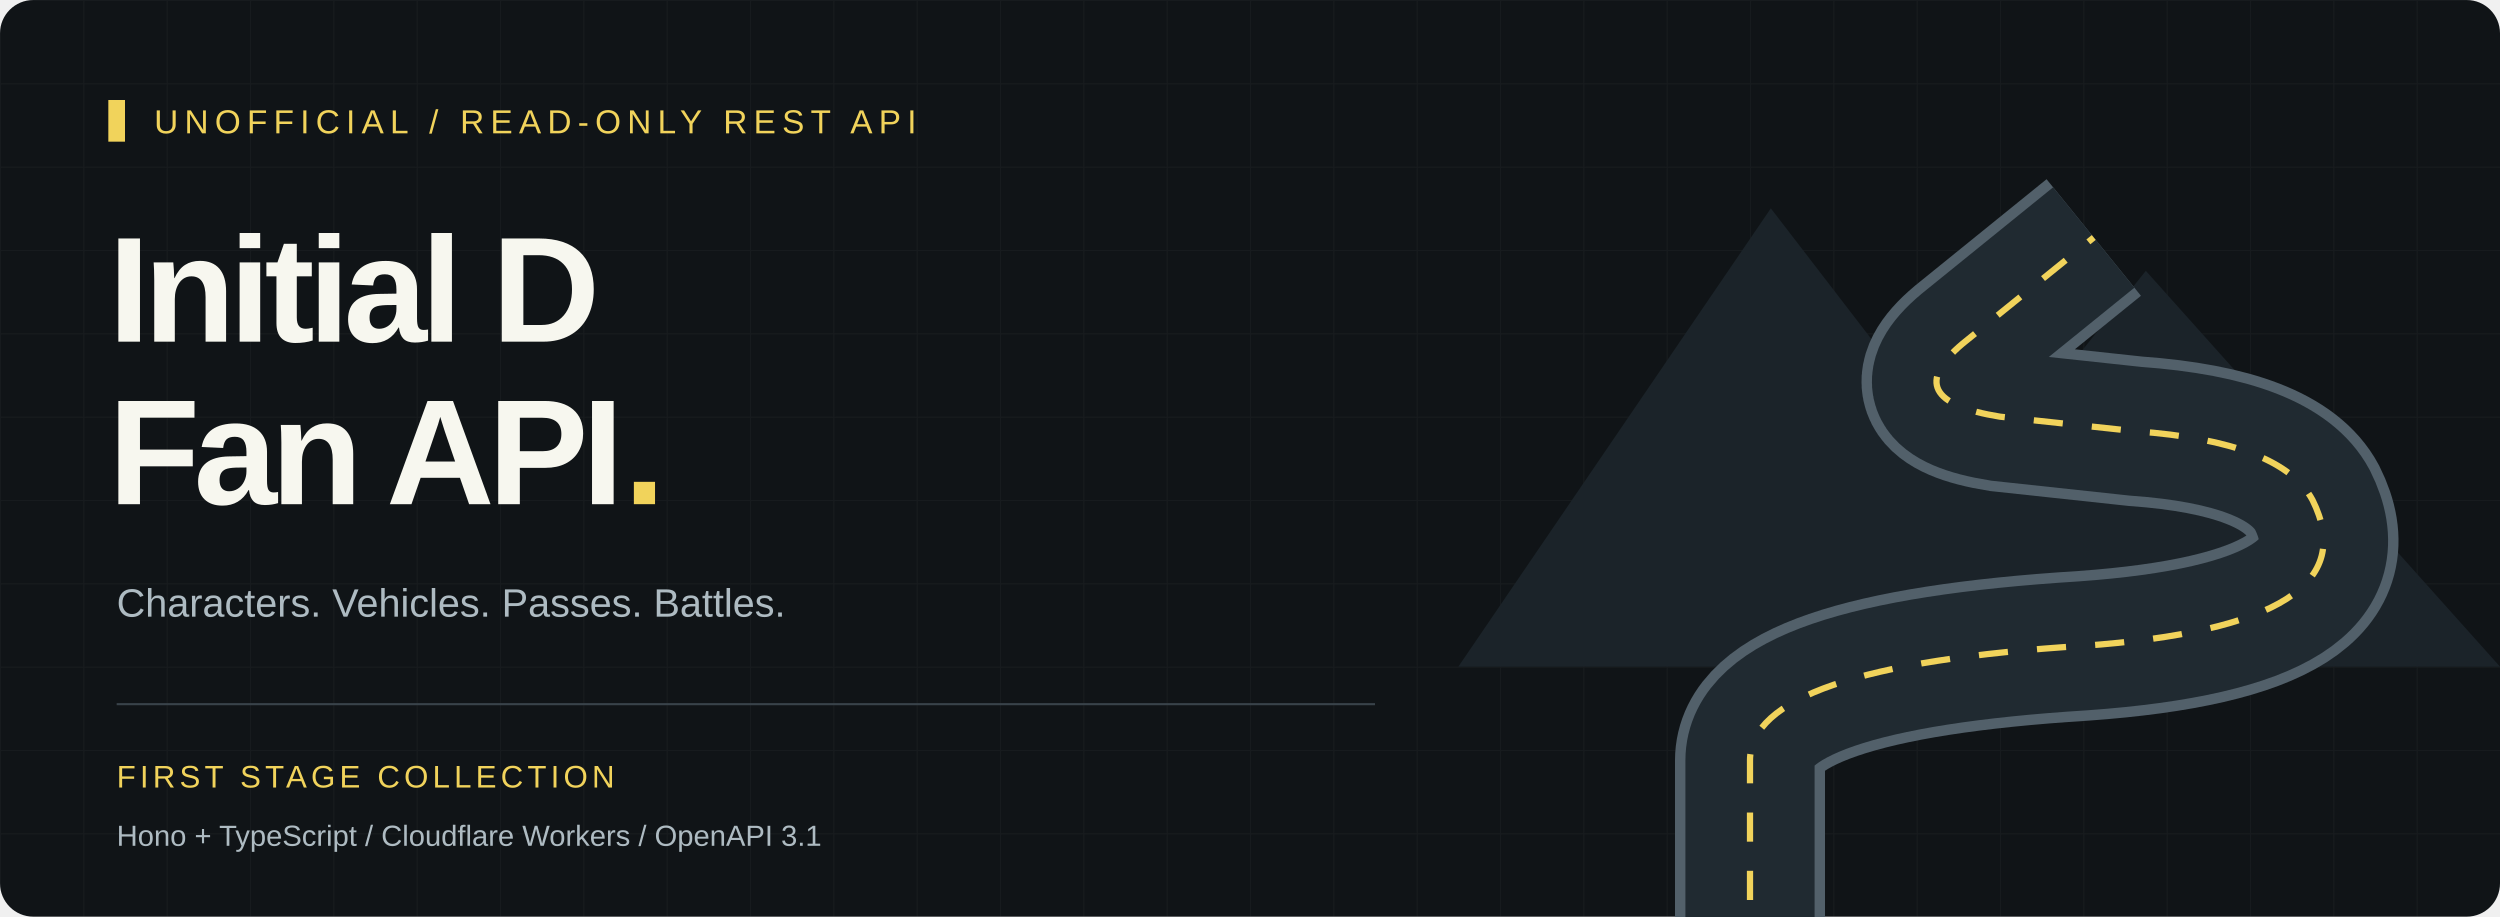
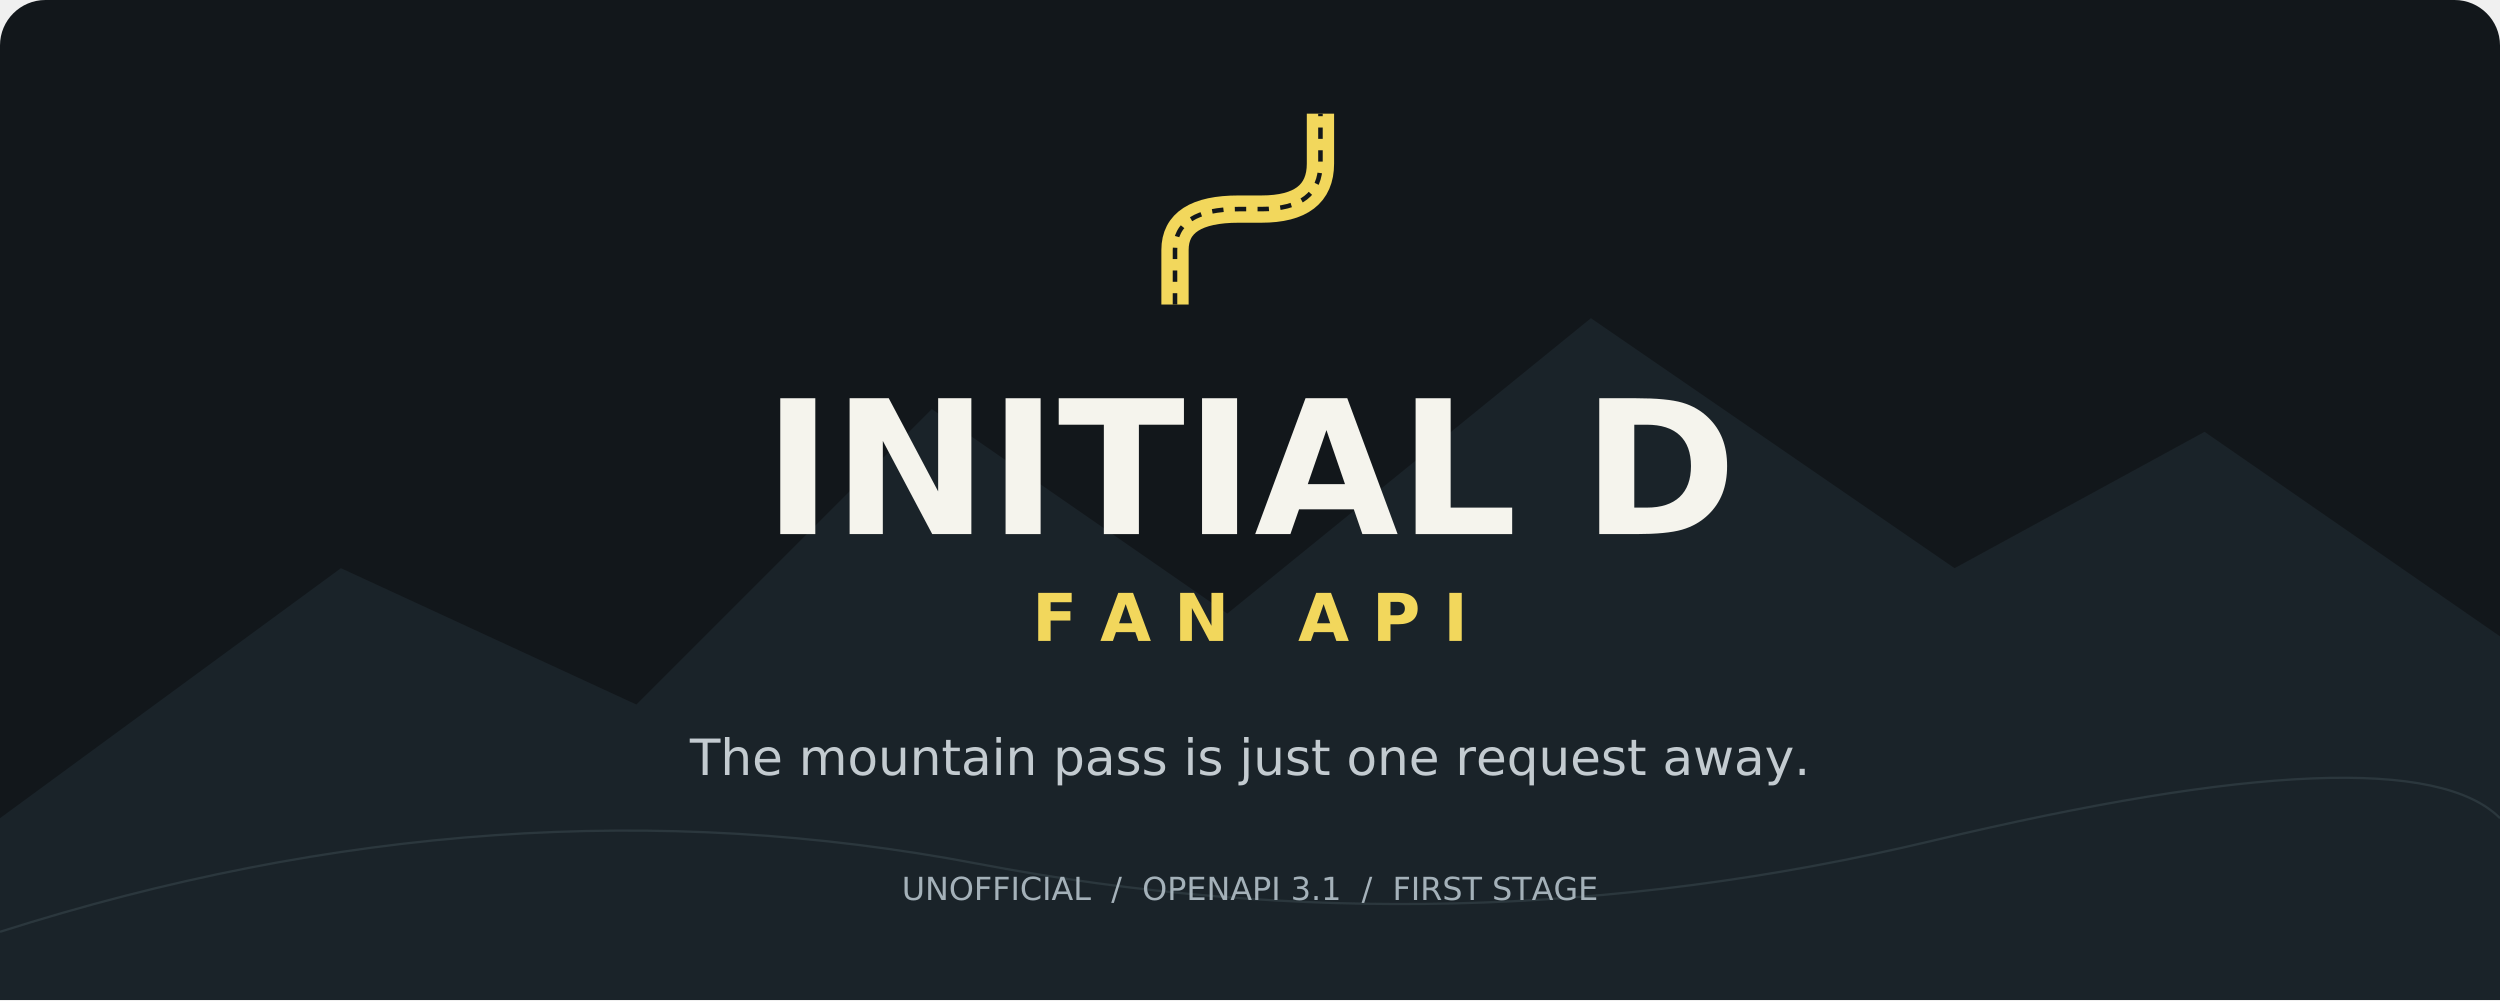
- <svg xmlns="http://www.w3.org/2000/svg" width="1200" height="440" viewBox="0 0 1200 440" role="img" aria-labelledby="title desc">
-   <defs>
-     <pattern id="grid" width="40" height="40" patternUnits="userSpaceOnUse">
-       <path d="M40 0H0V40" fill="none" stroke="#ffffff" stroke-opacity=".035" />
-     </pattern>
-   </defs>
-   <rect width="1200" height="440" rx="16" fill="#101417" />
-   <rect width="1200" height="440" rx="16" fill="url(#grid)" />
-   <path d="M700 320L850 100L950 230L1030 130L1200 320" fill="#1b2329" />
-   <path d="M840 460L840 365Q840 320 1000 310Q1140 300 1110 240Q1095 212 1025 207L960 200Q910 192 942 165L1005 114" fill="none" stroke="#52606a" stroke-width="72" />
-   <path d="M840 460L840 365Q840 320 1000 310Q1140 300 1110 240Q1095 212 1025 207L960 200Q910 192 942 165L1005 114" fill="none" stroke="#202a31" stroke-width="62" />
-   <path d="M840 460L840 365Q840 320 1000 310Q1140 300 1110 240Q1095 212 1025 207L960 200Q910 192 942 165L1005 114" fill="none" stroke="#f1d35b" stroke-width="3" stroke-dasharray="14 14" />
-   <g font-family="Arial, Helvetica, sans-serif">
-     <rect x="52" y="48" width="8" height="20" fill="#f1d35b" />
-     <text x="74" y="64" fill="#f1d35b" font-size="16" letter-spacing="3">UNOFFICIAL / READ-ONLY REST API</text>
-     <text x="52" y="164" fill="#f7f7ef" font-size="72" font-weight="800" letter-spacing="-3">Initial D</text>
-     <text x="52" y="242" fill="#f7f7ef" font-size="72" font-weight="800" letter-spacing="-3">Fan API<tspan fill="#f1d35b">.</tspan>
-     </text>
-     <text x="56" y="296" fill="#aebbc2" font-size="19">Characters. Vehicles. Passes. Battles.</text>
-     <path d="M56 338H660" stroke="#39434a" />
-     <text x="56" y="378" fill="#f1d35b" font-size="15" letter-spacing="2">FIRST STAGE COLLECTION</text>
-     <text x="56" y="406" fill="#aebbc2" font-size="14">Hono + TypeScript / Cloudflare Workers / OpenAPI 3.1</text>
+ <svg xmlns="http://www.w3.org/2000/svg" width="1100" height="440" viewBox="0 0 1100 440" role="img" aria-labelledby="title">
+   <rect width="1100" height="440" rx="20" fill="#12171b" />
+   <path d="M0 360L150 250L280 310L410 180L540 270L700 140L860 250L970 190L1100 280V440H0Z" fill="#1a2329" />
+   <path d="M0 410Q220 340 430 380T850 370T1100 360" fill="none" stroke="#2b373d" />
+   <g transform="translate(545 92)">
+     <path d="M-28 42V18Q-28 0 0 0H10Q36 0 36-20V-42" fill="none" stroke="#f2d75c" stroke-width="12" />
+     <path d="M-28 42V18Q-28 0 0 0H10Q36 0 36-20V-42" fill="none" stroke="#12171b" stroke-width="2" stroke-dasharray="5 5" />
+   </g>
+   <g fill="#f5f4ed" transform="translate(335.791 235) scale(0.04003906 -0.04003906)">
+     <path transform="translate(0 0)" d="M188 1493H573V0H188Z" />
+     <path transform="translate(762 0)" d="M188 1493H618L1161 469V1493H1526V0H1096L553 1024V0H188Z" />
+     <path transform="translate(2476 0)" d="M188 1493H573V0H188Z" />
+     <path transform="translate(3238 0)" d="M10 1493H1386V1202H891V0H506V1202H10Z" />
+     <path transform="translate(4635 0)" d="M188 1493H573V0H188Z" />
+     <path transform="translate(5397 0)" d="M1094 272H492L397 0H10L563 1493H1022L1575 0H1188ZM588 549H997L793 1143Z" />
+     <path transform="translate(6982 0)" d="M188 1493H573V291H1249V0H188Z" />
+     <path transform="translate(8287 0)" d="" />
+     <path transform="translate(9000 0)" d="M573 1202V291H711Q947 291 1071.5 408.0Q1196 525 1196 748Q1196 970 1072.0 1086.0Q948 1202 711 1202ZM188 1493H594Q934 1493 1100.5 1444.5Q1267 1396 1386 1280Q1491 1179 1542.0 1047.0Q1593 915 1593 748Q1593 579 1542.0 446.5Q1491 314 1386 213Q1266 97 1098.0 48.5Q930 0 594 0H188Z" />
+   </g>
+   <g fill="#f2d75c" transform="translate(454.157 282) scale(0.01416016 -0.01416016)">
+     <path transform="translate(0 0)" d="M188 1493H1227V1202H573V924H1188V633H573V0H188Z" />
+     <path transform="translate(1399 0)" d="" />
+     <path transform="translate(2112 0)" d="M1094 272H492L397 0H10L563 1493H1022L1575 0H1188ZM588 549H997L793 1143Z" />
+     <path transform="translate(3697 0)" d="" />
+     <path transform="translate(4410 0)" d="M188 1493H618L1161 469V1493H1526V0H1096L553 1024V0H188Z" />
+     <path transform="translate(6124 0)" d="" />
+     <path transform="translate(6837 0)" d="" />
+     <path transform="translate(7550 0)" d="" />
+     <path transform="translate(8263 0)" d="M1094 272H492L397 0H10L563 1493H1022L1575 0H1188ZM588 549H997L793 1143Z" />
+     <path transform="translate(9848 0)" d="" />
+     <path transform="translate(10561 0)" d="M188 1493H827Q1112 1493 1264.5 1366.5Q1417 1240 1417 1006Q1417 771 1264.5 644.5Q1112 518 827 518H573V0H188ZM573 1214V797H786Q898 797 959.0 851.5Q1020 906 1020 1006Q1020 1106 959.0 1160.0Q898 1214 786 1214Z" />
+     <path transform="translate(12062 0)" d="" />
+     <path transform="translate(12775 0)" d="M188 1493H573V0H188Z" />
+   </g>
+   <g fill="#c3cbd0" transform="translate(303.542 341) scale(0.01074219 -0.01074219)">
+     <path transform="translate(0 0)" d="M-6 1493H1257V1323H727V0H524V1323H-6Z" />
+     <path transform="translate(1251 0)" d="M1124 676V0H940V670Q940 829 878.0 908.0Q816 987 692 987Q543 987 457.0 892.0Q371 797 371 633V0H186V1556H371V946Q437 1047 526.5 1097.0Q616 1147 733 1147Q926 1147 1025.0 1027.5Q1124 908 1124 676Z" />
+     <path transform="translate(2549 0)" d="M1151 606V516H305Q317 326 419.5 226.5Q522 127 705 127Q811 127 910.5 153.0Q1010 179 1108 231V57Q1009 15 905.0 -7.0Q801 -29 694 -29Q426 -29 269.5 127.0Q113 283 113 549Q113 824 261.5 985.5Q410 1147 662 1147Q888 1147 1019.5 1001.5Q1151 856 1151 606ZM967 660Q965 811 882.5 901.0Q800 991 664 991Q510 991 417.5 904.0Q325 817 311 659Z" />
+     <path transform="translate(3809 0)" d="" />
+     <path transform="translate(4460 0)" d="M1065 905Q1134 1029 1230.0 1088.0Q1326 1147 1456 1147Q1631 1147 1726.0 1024.5Q1821 902 1821 676V0H1636V670Q1636 831 1579.0 909.0Q1522 987 1405 987Q1262 987 1179.0 892.0Q1096 797 1096 633V0H911V670Q911 832 854.0 909.5Q797 987 678 987Q537 987 454.0 891.5Q371 796 371 633V0H186V1120H371V946Q434 1049 522.0 1098.0Q610 1147 731 1147Q853 1147 938.5 1085.0Q1024 1023 1065 905Z" />
+     <path transform="translate(6455 0)" d="M627 991Q479 991 393.0 875.5Q307 760 307 559Q307 358 392.5 242.5Q478 127 627 127Q774 127 860.0 243.0Q946 359 946 559Q946 758 860.0 874.5Q774 991 627 991ZM627 1147Q867 1147 1004.0 991.0Q1141 835 1141 559Q1141 284 1004.0 127.5Q867 -29 627 -29Q386 -29 249.5 127.5Q113 284 113 559Q113 835 249.5 991.0Q386 1147 627 1147Z" />
+     <path transform="translate(7708 0)" d="M174 442V1120H358V449Q358 290 420.0 210.5Q482 131 606 131Q755 131 841.5 226.0Q928 321 928 485V1120H1112V0H928V172Q861 70 772.5 20.5Q684 -29 567 -29Q374 -29 274.0 91.0Q174 211 174 442ZM637 1147Z" />
+     <path transform="translate(9006 0)" d="M1124 676V0H940V670Q940 829 878.0 908.0Q816 987 692 987Q543 987 457.0 892.0Q371 797 371 633V0H186V1120H371V946Q437 1047 526.5 1097.0Q616 1147 733 1147Q926 1147 1025.0 1027.5Q1124 908 1124 676Z" />
+     <path transform="translate(10304 0)" d="M375 1438V1120H754V977H375V369Q375 232 412.5 193.0Q450 154 565 154H754V0H565Q352 0 271.0 79.5Q190 159 190 369V977H55V1120H190V1438Z" />
+     <path transform="translate(11107 0)" d="M702 563Q479 563 393.0 512.0Q307 461 307 338Q307 240 371.5 182.5Q436 125 547 125Q700 125 792.5 233.5Q885 342 885 522V563ZM1069 639V0H885V170Q822 68 728.0 19.5Q634 -29 498 -29Q326 -29 224.5 67.5Q123 164 123 326Q123 515 249.5 611.0Q376 707 627 707H885V725Q885 852 801.5 921.5Q718 991 567 991Q471 991 380.0 968.0Q289 945 205 899V1069Q306 1108 401.0 1127.5Q496 1147 586 1147Q829 1147 949.0 1021.0Q1069 895 1069 639Z" />
+     <path transform="translate(12362 0)" d="M193 1120H377V0H193ZM193 1556H377V1323H193Z" />
+     <path transform="translate(12931 0)" d="M1124 676V0H940V670Q940 829 878.0 908.0Q816 987 692 987Q543 987 457.0 892.0Q371 797 371 633V0H186V1120H371V946Q437 1047 526.5 1097.0Q616 1147 733 1147Q926 1147 1025.0 1027.5Q1124 908 1124 676Z" />
+     <path transform="translate(14229 0)" d="" />
+     <path transform="translate(14880 0)" d="M371 168V-426H186V1120H371V950Q429 1050 517.5 1098.5Q606 1147 729 1147Q933 1147 1060.5 985.0Q1188 823 1188 559Q1188 295 1060.5 133.0Q933 -29 729 -29Q606 -29 517.5 19.5Q429 68 371 168ZM997 559Q997 762 913.5 877.5Q830 993 684 993Q538 993 454.5 877.5Q371 762 371 559Q371 356 454.5 240.5Q538 125 684 125Q830 125 913.5 240.5Q997 356 997 559Z" />
+     <path transform="translate(16180 0)" d="M702 563Q479 563 393.0 512.0Q307 461 307 338Q307 240 371.5 182.5Q436 125 547 125Q700 125 792.5 233.5Q885 342 885 522V563ZM1069 639V0H885V170Q822 68 728.0 19.5Q634 -29 498 -29Q326 -29 224.5 67.5Q123 164 123 326Q123 515 249.5 611.0Q376 707 627 707H885V725Q885 852 801.5 921.5Q718 991 567 991Q471 991 380.0 968.0Q289 945 205 899V1069Q306 1108 401.0 1127.5Q496 1147 586 1147Q829 1147 949.0 1021.0Q1069 895 1069 639Z" />
+     <path transform="translate(17435 0)" d="M907 1087V913Q829 953 745.0 973.0Q661 993 571 993Q434 993 365.5 951.0Q297 909 297 825Q297 761 346.0 724.5Q395 688 543 655L606 641Q802 599 884.5 522.5Q967 446 967 309Q967 153 843.5 62.0Q720 -29 504 -29Q414 -29 316.5 -11.5Q219 6 111 41V231Q213 178 312.0 151.5Q411 125 508 125Q638 125 708.0 169.5Q778 214 778 295Q778 370 727.5 410.0Q677 450 506 487L442 502Q271 538 195.0 612.5Q119 687 119 817Q119 975 231.0 1061.0Q343 1147 549 1147Q651 1147 741.0 1132.0Q831 1117 907 1087Z" />
+     <path transform="translate(18502 0)" d="M907 1087V913Q829 953 745.0 973.0Q661 993 571 993Q434 993 365.5 951.0Q297 909 297 825Q297 761 346.0 724.5Q395 688 543 655L606 641Q802 599 884.5 522.5Q967 446 967 309Q967 153 843.5 62.0Q720 -29 504 -29Q414 -29 316.5 -11.5Q219 6 111 41V231Q213 178 312.0 151.5Q411 125 508 125Q638 125 708.0 169.5Q778 214 778 295Q778 370 727.5 410.0Q677 450 506 487L442 502Q271 538 195.0 612.5Q119 687 119 817Q119 975 231.0 1061.0Q343 1147 549 1147Q651 1147 741.0 1132.0Q831 1117 907 1087Z" />
+     <path transform="translate(19569 0)" d="" />
+     <path transform="translate(20220 0)" d="M193 1120H377V0H193ZM193 1556H377V1323H193Z" />
+     <path transform="translate(20789 0)" d="M907 1087V913Q829 953 745.0 973.0Q661 993 571 993Q434 993 365.5 951.0Q297 909 297 825Q297 761 346.0 724.5Q395 688 543 655L606 641Q802 599 884.5 522.5Q967 446 967 309Q967 153 843.5 62.0Q720 -29 504 -29Q414 -29 316.5 -11.5Q219 6 111 41V231Q213 178 312.0 151.5Q411 125 508 125Q638 125 708.0 169.5Q778 214 778 295Q778 370 727.5 410.0Q677 450 506 487L442 502Q271 538 195.0 612.5Q119 687 119 817Q119 975 231.0 1061.0Q343 1147 549 1147Q651 1147 741.0 1132.0Q831 1117 907 1087Z" />
+     <path transform="translate(21856 0)" d="" />
+     <path transform="translate(22507 0)" d="M193 1120H377V-20Q377 -234 295.5 -330.0Q214 -426 33 -426H-37V-270H12Q117 -270 155.0 -221.5Q193 -173 193 -20ZM193 1556H377V1323H193Z" />
+     <path transform="translate(23076 0)" d="M174 442V1120H358V449Q358 290 420.0 210.5Q482 131 606 131Q755 131 841.5 226.0Q928 321 928 485V1120H1112V0H928V172Q861 70 772.5 20.5Q684 -29 567 -29Q374 -29 274.0 91.0Q174 211 174 442ZM637 1147Z" />
+     <path transform="translate(24374 0)" d="M907 1087V913Q829 953 745.0 973.0Q661 993 571 993Q434 993 365.5 951.0Q297 909 297 825Q297 761 346.0 724.5Q395 688 543 655L606 641Q802 599 884.5 522.5Q967 446 967 309Q967 153 843.5 62.0Q720 -29 504 -29Q414 -29 316.5 -11.5Q219 6 111 41V231Q213 178 312.0 151.5Q411 125 508 125Q638 125 708.0 169.5Q778 214 778 295Q778 370 727.5 410.0Q677 450 506 487L442 502Q271 538 195.0 612.5Q119 687 119 817Q119 975 231.0 1061.0Q343 1147 549 1147Q651 1147 741.0 1132.0Q831 1117 907 1087Z" />
+     <path transform="translate(25441 0)" d="M375 1438V1120H754V977H375V369Q375 232 412.5 193.0Q450 154 565 154H754V0H565Q352 0 271.0 79.5Q190 159 190 369V977H55V1120H190V1438Z" />
+     <path transform="translate(26244 0)" d="" />
+     <path transform="translate(26895 0)" d="M627 991Q479 991 393.0 875.5Q307 760 307 559Q307 358 392.5 242.5Q478 127 627 127Q774 127 860.0 243.0Q946 359 946 559Q946 758 860.0 874.5Q774 991 627 991ZM627 1147Q867 1147 1004.0 991.0Q1141 835 1141 559Q1141 284 1004.0 127.5Q867 -29 627 -29Q386 -29 249.5 127.5Q113 284 113 559Q113 835 249.5 991.0Q386 1147 627 1147Z" />
+     <path transform="translate(28148 0)" d="M1124 676V0H940V670Q940 829 878.0 908.0Q816 987 692 987Q543 987 457.0 892.0Q371 797 371 633V0H186V1120H371V946Q437 1047 526.5 1097.0Q616 1147 733 1147Q926 1147 1025.0 1027.5Q1124 908 1124 676Z" />
+     <path transform="translate(29446 0)" d="M1151 606V516H305Q317 326 419.5 226.5Q522 127 705 127Q811 127 910.5 153.0Q1010 179 1108 231V57Q1009 15 905.0 -7.0Q801 -29 694 -29Q426 -29 269.5 127.0Q113 283 113 549Q113 824 261.5 985.5Q410 1147 662 1147Q888 1147 1019.5 1001.5Q1151 856 1151 606ZM967 660Q965 811 882.5 901.0Q800 991 664 991Q510 991 417.5 904.0Q325 817 311 659Z" />
+     <path transform="translate(30706 0)" d="" />
+     <path transform="translate(31357 0)" d="M842 948Q811 966 774.5 974.5Q738 983 694 983Q538 983 454.5 881.5Q371 780 371 590V0H186V1120H371V946Q429 1048 522.0 1097.5Q615 1147 748 1147Q767 1147 790.0 1144.5Q813 1142 841 1137Z" />
+     <path transform="translate(32199 0)" d="M1151 606V516H305Q317 326 419.5 226.5Q522 127 705 127Q811 127 910.5 153.0Q1010 179 1108 231V57Q1009 15 905.0 -7.0Q801 -29 694 -29Q426 -29 269.5 127.0Q113 283 113 549Q113 824 261.5 985.5Q410 1147 662 1147Q888 1147 1019.5 1001.5Q1151 856 1151 606ZM967 660Q965 811 882.5 901.0Q800 991 664 991Q510 991 417.5 904.0Q325 817 311 659Z" />
+     <path transform="translate(33459 0)" d="M303 559Q303 356 386.5 240.5Q470 125 616 125Q762 125 846.0 240.5Q930 356 930 559Q930 762 846.0 877.5Q762 993 616 993Q470 993 386.5 877.5Q303 762 303 559ZM930 168Q872 68 783.5 19.5Q695 -29 571 -29Q368 -29 240.5 133.0Q113 295 113 559Q113 823 240.5 985.0Q368 1147 571 1147Q695 1147 783.5 1098.5Q872 1050 930 950V1120H1114V-426H930Z" />
+     <path transform="translate(34759 0)" d="M174 442V1120H358V449Q358 290 420.0 210.5Q482 131 606 131Q755 131 841.5 226.0Q928 321 928 485V1120H1112V0H928V172Q861 70 772.5 20.5Q684 -29 567 -29Q374 -29 274.0 91.0Q174 211 174 442ZM637 1147Z" />
+     <path transform="translate(36057 0)" d="M1151 606V516H305Q317 326 419.5 226.5Q522 127 705 127Q811 127 910.5 153.0Q1010 179 1108 231V57Q1009 15 905.0 -7.0Q801 -29 694 -29Q426 -29 269.5 127.0Q113 283 113 549Q113 824 261.5 985.5Q410 1147 662 1147Q888 1147 1019.5 1001.5Q1151 856 1151 606ZM967 660Q965 811 882.5 901.0Q800 991 664 991Q510 991 417.5 904.0Q325 817 311 659Z" />
+     <path transform="translate(37317 0)" d="M907 1087V913Q829 953 745.0 973.0Q661 993 571 993Q434 993 365.5 951.0Q297 909 297 825Q297 761 346.0 724.5Q395 688 543 655L606 641Q802 599 884.5 522.5Q967 446 967 309Q967 153 843.5 62.0Q720 -29 504 -29Q414 -29 316.5 -11.5Q219 6 111 41V231Q213 178 312.0 151.5Q411 125 508 125Q638 125 708.0 169.5Q778 214 778 295Q778 370 727.5 410.0Q677 450 506 487L442 502Q271 538 195.0 612.5Q119 687 119 817Q119 975 231.0 1061.0Q343 1147 549 1147Q651 1147 741.0 1132.0Q831 1117 907 1087Z" />
+     <path transform="translate(38384 0)" d="M375 1438V1120H754V977H375V369Q375 232 412.5 193.0Q450 154 565 154H754V0H565Q352 0 271.0 79.5Q190 159 190 369V977H55V1120H190V1438Z" />
+     <path transform="translate(39187 0)" d="" />
+     <path transform="translate(39838 0)" d="M702 563Q479 563 393.0 512.0Q307 461 307 338Q307 240 371.5 182.5Q436 125 547 125Q700 125 792.5 233.5Q885 342 885 522V563ZM1069 639V0H885V170Q822 68 728.0 19.5Q634 -29 498 -29Q326 -29 224.5 67.5Q123 164 123 326Q123 515 249.5 611.0Q376 707 627 707H885V725Q885 852 801.5 921.5Q718 991 567 991Q471 991 380.0 968.0Q289 945 205 899V1069Q306 1108 401.0 1127.5Q496 1147 586 1147Q829 1147 949.0 1021.0Q1069 895 1069 639Z" />
+     <path transform="translate(41093 0)" d="M86 1120H270L500 246L729 1120H946L1176 246L1405 1120H1589L1296 0H1079L838 918L596 0H379Z" />
+     <path transform="translate(42768 0)" d="M702 563Q479 563 393.0 512.0Q307 461 307 338Q307 240 371.5 182.5Q436 125 547 125Q700 125 792.5 233.5Q885 342 885 522V563ZM1069 639V0H885V170Q822 68 728.0 19.5Q634 -29 498 -29Q326 -29 224.5 67.5Q123 164 123 326Q123 515 249.5 611.0Q376 707 627 707H885V725Q885 852 801.5 921.5Q718 991 567 991Q471 991 380.0 968.0Q289 945 205 899V1069Q306 1108 401.0 1127.5Q496 1147 586 1147Q829 1147 949.0 1021.0Q1069 895 1069 639Z" />
+     <path transform="translate(44023 0)" d="M659 -104Q581 -304 507.0 -365.0Q433 -426 309 -426H162V-272H270Q346 -272 388.0 -236.0Q430 -200 481 -66L514 18L61 1120H256L606 244L956 1120H1151Z" />
+     <path transform="translate(45235 0)" d="M219 254H430V0H219Z" />
+   </g>
+   <g fill="#a4b1b9" transform="translate(396.7793 396) scale(0.006835938 -0.006835938)">
+     <path transform="translate(0 0)" d="M178 1493H381V586Q381 346 468.0 240.5Q555 135 750 135Q944 135 1031.0 240.5Q1118 346 1118 586V1493H1321V561Q1321 269 1176.5 120.0Q1032 -29 750 -29Q467 -29 322.5 120.0Q178 269 178 561Z" />
+     <path transform="translate(1499 0)" d="M201 1493H473L1135 244V1493H1331V0H1059L397 1249V0H201Z" />
+     <path transform="translate(3031 0)" d="M807 1356Q587 1356 457.5 1192.0Q328 1028 328 745Q328 463 457.5 299.0Q587 135 807 135Q1027 135 1155.5 299.0Q1284 463 1284 745Q1284 1028 1155.5 1192.0Q1027 1356 807 1356ZM807 1520Q1121 1520 1309.0 1309.5Q1497 1099 1497 745Q1497 392 1309.0 181.5Q1121 -29 807 -29Q492 -29 303.5 181.0Q115 391 115 745Q115 1099 303.5 1309.5Q492 1520 807 1520Z" />
+     <path transform="translate(4643 0)" d="M201 1493H1059V1323H403V883H995V713H403V0H201Z" />
+     <path transform="translate(5821 0)" d="M201 1493H1059V1323H403V883H995V713H403V0H201Z" />
+     <path transform="translate(6999 0)" d="M201 1493H403V0H201Z" />
+     <path transform="translate(7603 0)" d="M1319 1378V1165Q1217 1260 1101.5 1307.0Q986 1354 856 1354Q600 1354 464.0 1197.5Q328 1041 328 745Q328 450 464.0 293.5Q600 137 856 137Q986 137 1101.5 184.0Q1217 231 1319 326V115Q1213 43 1094.5 7.0Q976 -29 844 -29Q505 -29 310.0 178.5Q115 386 115 745Q115 1105 310.0 1312.5Q505 1520 844 1520Q978 1520 1096.5 1484.5Q1215 1449 1319 1378Z" />
+     <path transform="translate(9033 0)" d="M201 1493H403V0H201Z" />
+     <path transform="translate(9637 0)" d="M700 1294 426 551H975ZM586 1493H815L1384 0H1174L1038 383H365L229 0H16Z" />
+     <path transform="translate(11038 0)" d="M201 1493H403V170H1130V0H201Z" />
+     <path transform="translate(12179 0)" d="" />
+     <path transform="translate(12830 0)" d="" />
+     <path transform="translate(13481 0)" d="M520 1493H690L170 -190H0Z" />
+     <path transform="translate(14171 0)" d="" />
+     <path transform="translate(14822 0)" d="" />
+     <path transform="translate(15473 0)" d="M807 1356Q587 1356 457.5 1192.0Q328 1028 328 745Q328 463 457.5 299.0Q587 135 807 135Q1027 135 1155.5 299.0Q1284 463 1284 745Q1284 1028 1155.5 1192.0Q1027 1356 807 1356ZM807 1520Q1121 1520 1309.0 1309.5Q1497 1099 1497 745Q1497 392 1309.0 181.5Q1121 -29 807 -29Q492 -29 303.5 181.0Q115 391 115 745Q115 1099 303.5 1309.5Q492 1520 807 1520Z" />
+     <path transform="translate(17085 0)" d="M403 1327V766H657Q798 766 875.0 839.0Q952 912 952 1047Q952 1181 875.0 1254.0Q798 1327 657 1327ZM201 1493H657Q908 1493 1036.5 1379.5Q1165 1266 1165 1047Q1165 826 1036.5 713.0Q908 600 657 600H403V0H201Z" />
+     <path transform="translate(18320 0)" d="M201 1493H1145V1323H403V881H1114V711H403V170H1163V0H201Z" />
+     <path transform="translate(19614 0)" d="M201 1493H473L1135 244V1493H1331V0H1059L397 1249V0H201Z" />
+     <path transform="translate(21146 0)" d="M700 1294 426 551H975ZM586 1493H815L1384 0H1174L1038 383H365L229 0H16Z" />
+     <path transform="translate(22547 0)" d="M403 1327V766H657Q798 766 875.0 839.0Q952 912 952 1047Q952 1181 875.0 1254.0Q798 1327 657 1327ZM201 1493H657Q908 1493 1036.5 1379.5Q1165 1266 1165 1047Q1165 826 1036.5 713.0Q908 600 657 600H403V0H201Z" />
+     <path transform="translate(23782 0)" d="M201 1493H403V0H201Z" />
+     <path transform="translate(24386 0)" d="" />
+     <path transform="translate(25037 0)" d="M831 805Q976 774 1057.5 676.0Q1139 578 1139 434Q1139 213 987.0 92.0Q835 -29 555 -29Q461 -29 361.5 -10.5Q262 8 156 45V240Q240 191 340.0 166.0Q440 141 549 141Q739 141 838.5 216.0Q938 291 938 434Q938 566 845.5 640.5Q753 715 588 715H414V881H596Q745 881 824.0 940.5Q903 1000 903 1112Q903 1227 821.5 1288.5Q740 1350 588 1350Q505 1350 410.0 1332.0Q315 1314 201 1276V1456Q316 1488 416.5 1504.0Q517 1520 606 1520Q836 1520 970.0 1415.5Q1104 1311 1104 1133Q1104 1009 1033.0 923.5Q962 838 831 805Z" />
+     <path transform="translate(26340 0)" d="M219 254H430V0H219Z" />
+     <path transform="translate(26991 0)" d="M254 170H584V1309L225 1237V1421L582 1493H784V170H1114V0H254Z" />
+     <path transform="translate(28294 0)" d="" />
+     <path transform="translate(28945 0)" d="" />
+     <path transform="translate(29596 0)" d="M520 1493H690L170 -190H0Z" />
+     <path transform="translate(30286 0)" d="" />
+     <path transform="translate(30937 0)" d="" />
+     <path transform="translate(31588 0)" d="M201 1493H1059V1323H403V883H995V713H403V0H201Z" />
+     <path transform="translate(32766 0)" d="M201 1493H403V0H201Z" />
+     <path transform="translate(33370 0)" d="M909 700Q974 678 1035.5 606.0Q1097 534 1159 408L1364 0H1147L956 383Q882 533 812.5 582.0Q743 631 623 631H403V0H201V1493H657Q913 1493 1039.0 1386.0Q1165 1279 1165 1063Q1165 922 1099.5 829.0Q1034 736 909 700ZM403 1327V797H657Q803 797 877.5 864.5Q952 932 952 1063Q952 1194 877.5 1260.5Q803 1327 657 1327Z" />
+     <path transform="translate(34793 0)" d="M1096 1444V1247Q981 1302 879.0 1329.0Q777 1356 682 1356Q517 1356 427.5 1292.0Q338 1228 338 1110Q338 1011 397.5 960.5Q457 910 623 879L745 854Q971 811 1078.5 702.5Q1186 594 1186 412Q1186 195 1040.5 83.0Q895 -29 614 -29Q508 -29 388.5 -5.0Q269 19 141 66V274Q264 205 382.0 170.0Q500 135 614 135Q787 135 881.0 203.0Q975 271 975 397Q975 507 907.5 569.0Q840 631 686 662L563 686Q337 731 236.0 827.0Q135 923 135 1094Q135 1292 274.5 1406.0Q414 1520 659 1520Q764 1520 873.0 1501.0Q982 1482 1096 1444Z" />
+     <path transform="translate(36093 0)" d="M-6 1493H1257V1323H727V0H524V1323H-6Z" />
+     <path transform="translate(37344 0)" d="" />
+     <path transform="translate(37995 0)" d="M1096 1444V1247Q981 1302 879.0 1329.0Q777 1356 682 1356Q517 1356 427.5 1292.0Q338 1228 338 1110Q338 1011 397.5 960.5Q457 910 623 879L745 854Q971 811 1078.5 702.5Q1186 594 1186 412Q1186 195 1040.5 83.0Q895 -29 614 -29Q508 -29 388.5 -5.0Q269 19 141 66V274Q264 205 382.0 170.0Q500 135 614 135Q787 135 881.0 203.0Q975 271 975 397Q975 507 907.5 569.0Q840 631 686 662L563 686Q337 731 236.0 827.0Q135 923 135 1094Q135 1292 274.5 1406.0Q414 1520 659 1520Q764 1520 873.0 1501.0Q982 1482 1096 1444Z" />
+     <path transform="translate(39295 0)" d="M-6 1493H1257V1323H727V0H524V1323H-6Z" />
+     <path transform="translate(40546 0)" d="M700 1294 426 551H975ZM586 1493H815L1384 0H1174L1038 383H365L229 0H16Z" />
+     <path transform="translate(41947 0)" d="M1219 213V614H889V780H1419V139Q1302 56 1161.0 13.5Q1020 -29 860 -29Q510 -29 312.5 175.5Q115 380 115 745Q115 1111 312.5 1315.5Q510 1520 860 1520Q1006 1520 1137.5 1484.0Q1269 1448 1380 1378V1163Q1268 1258 1142.0 1306.0Q1016 1354 877 1354Q603 1354 465.5 1201.0Q328 1048 328 745Q328 443 465.5 290.0Q603 137 877 137Q984 137 1068.0 155.5Q1152 174 1219 213Z" />
+     <path transform="translate(43534 0)" d="M201 1493H1145V1323H403V881H1114V711H403V170H1163V0H201Z" />
  </g>
</svg>
